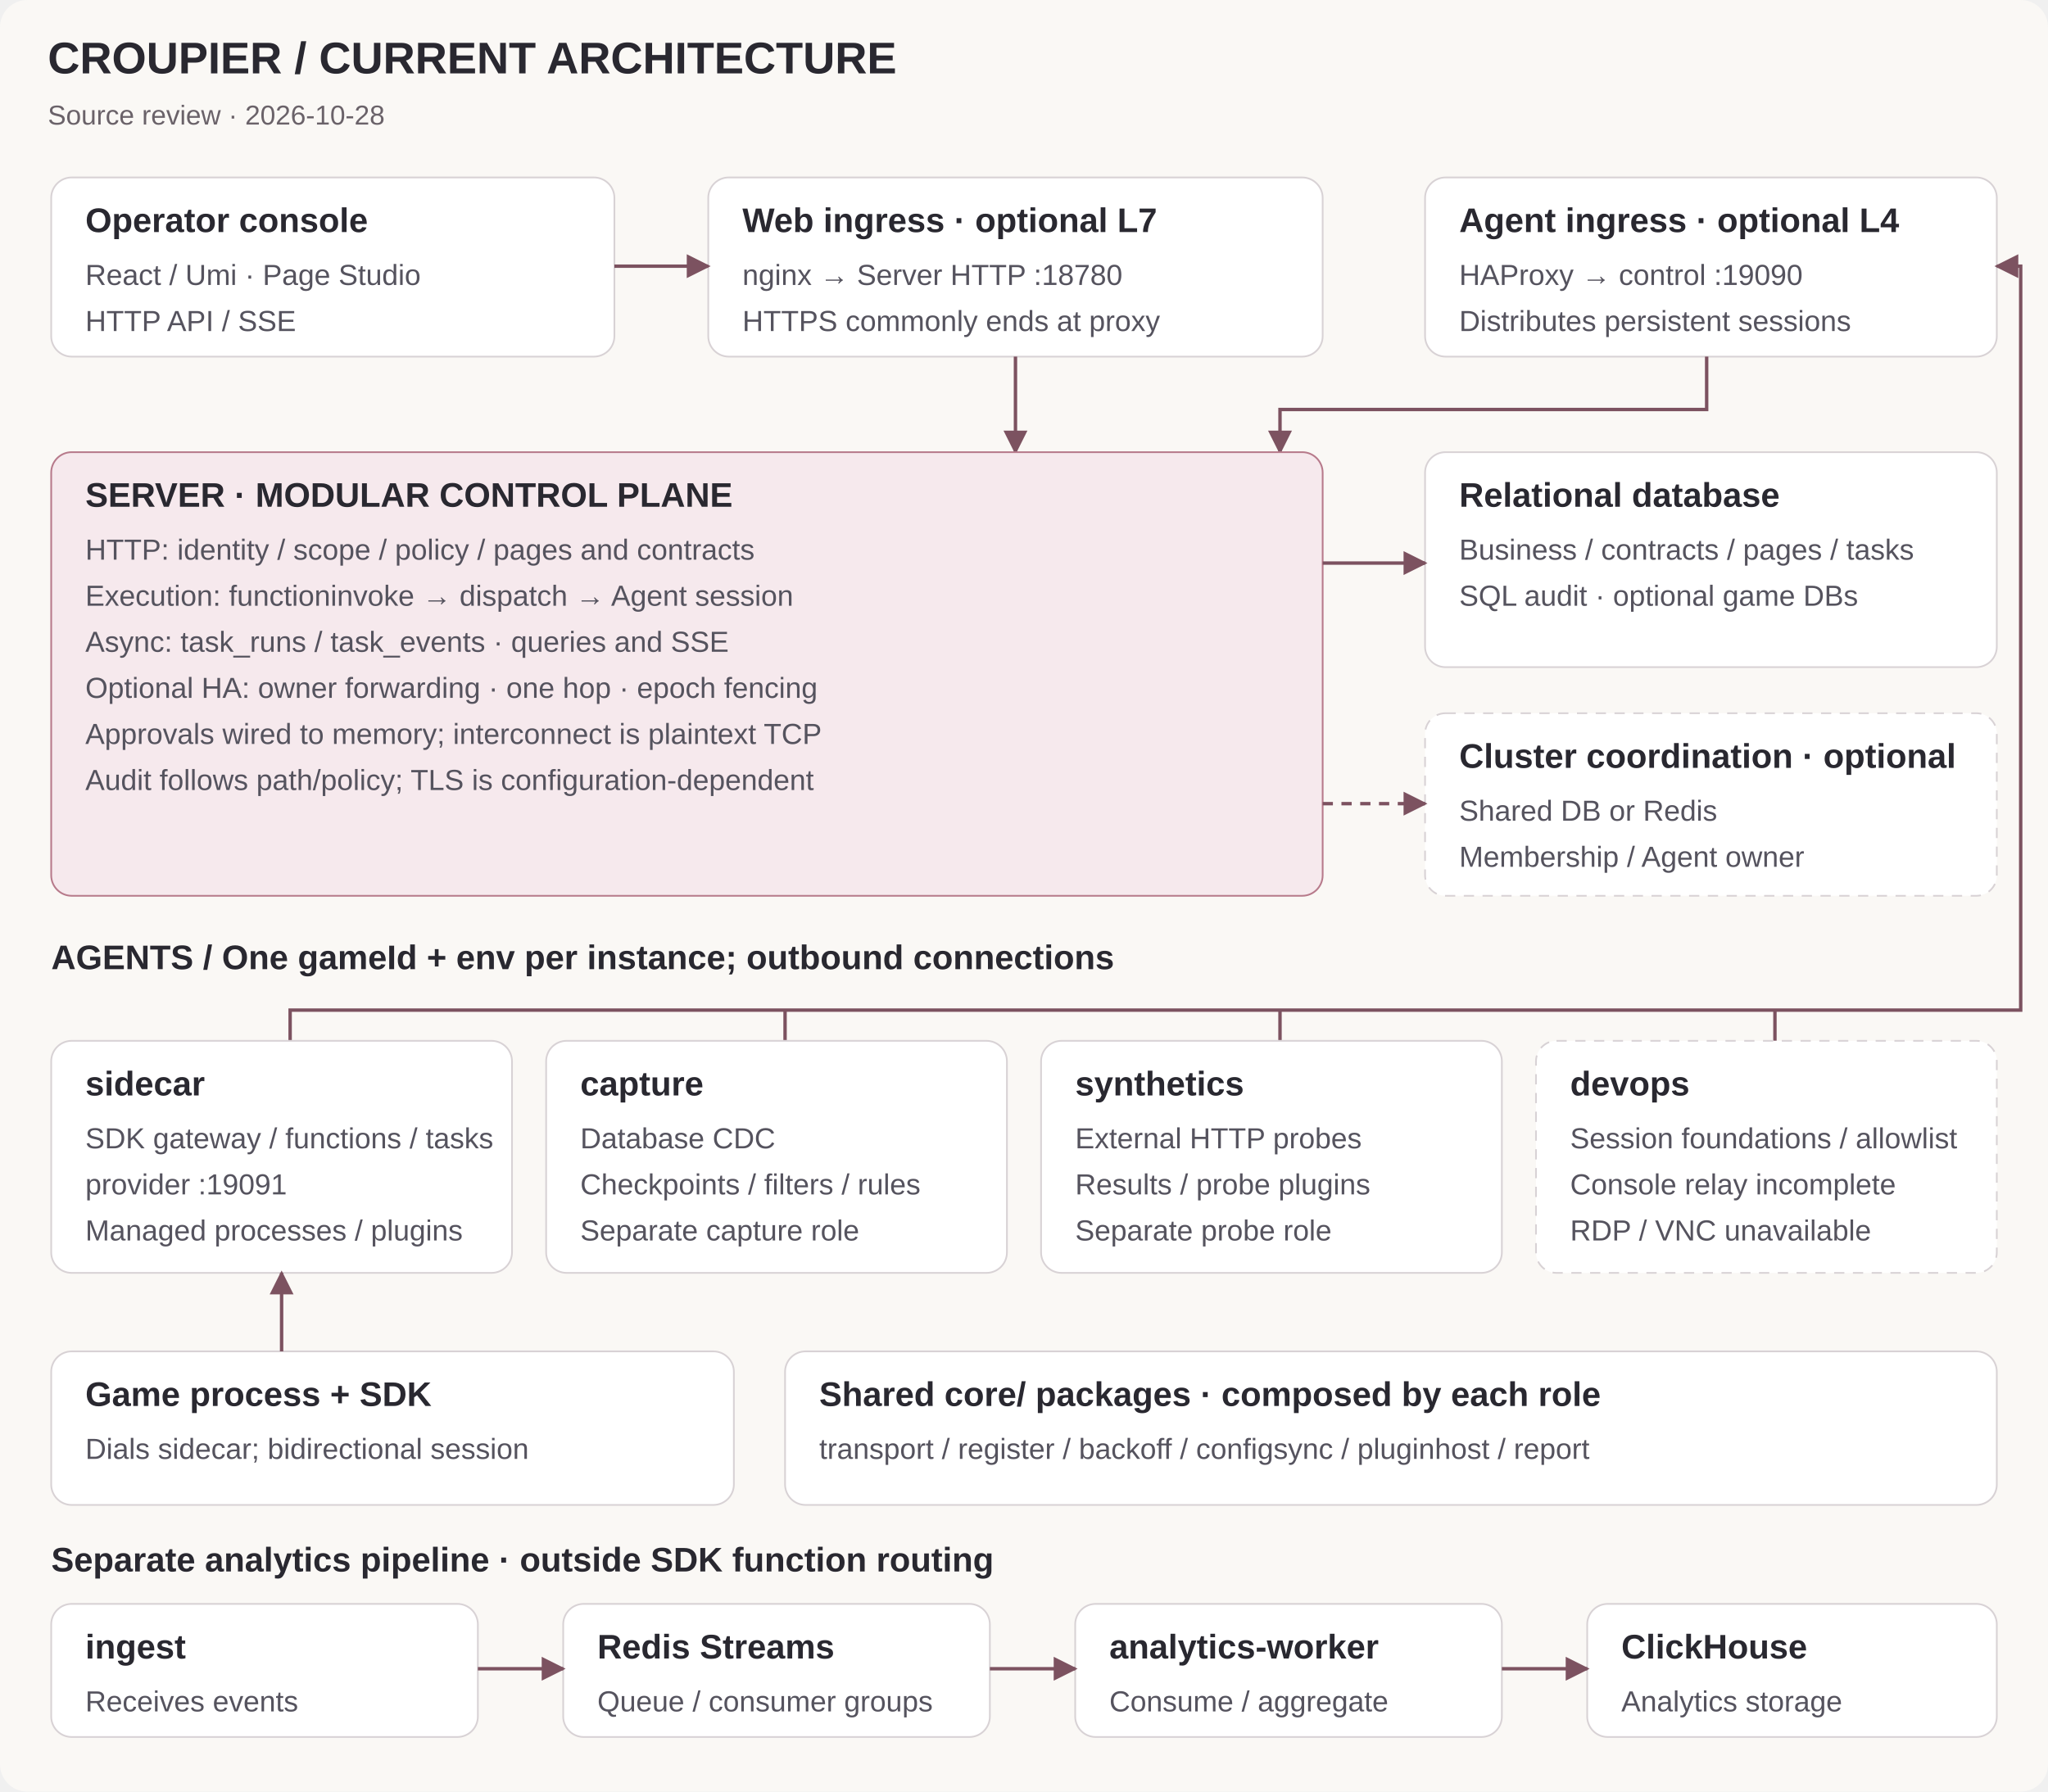
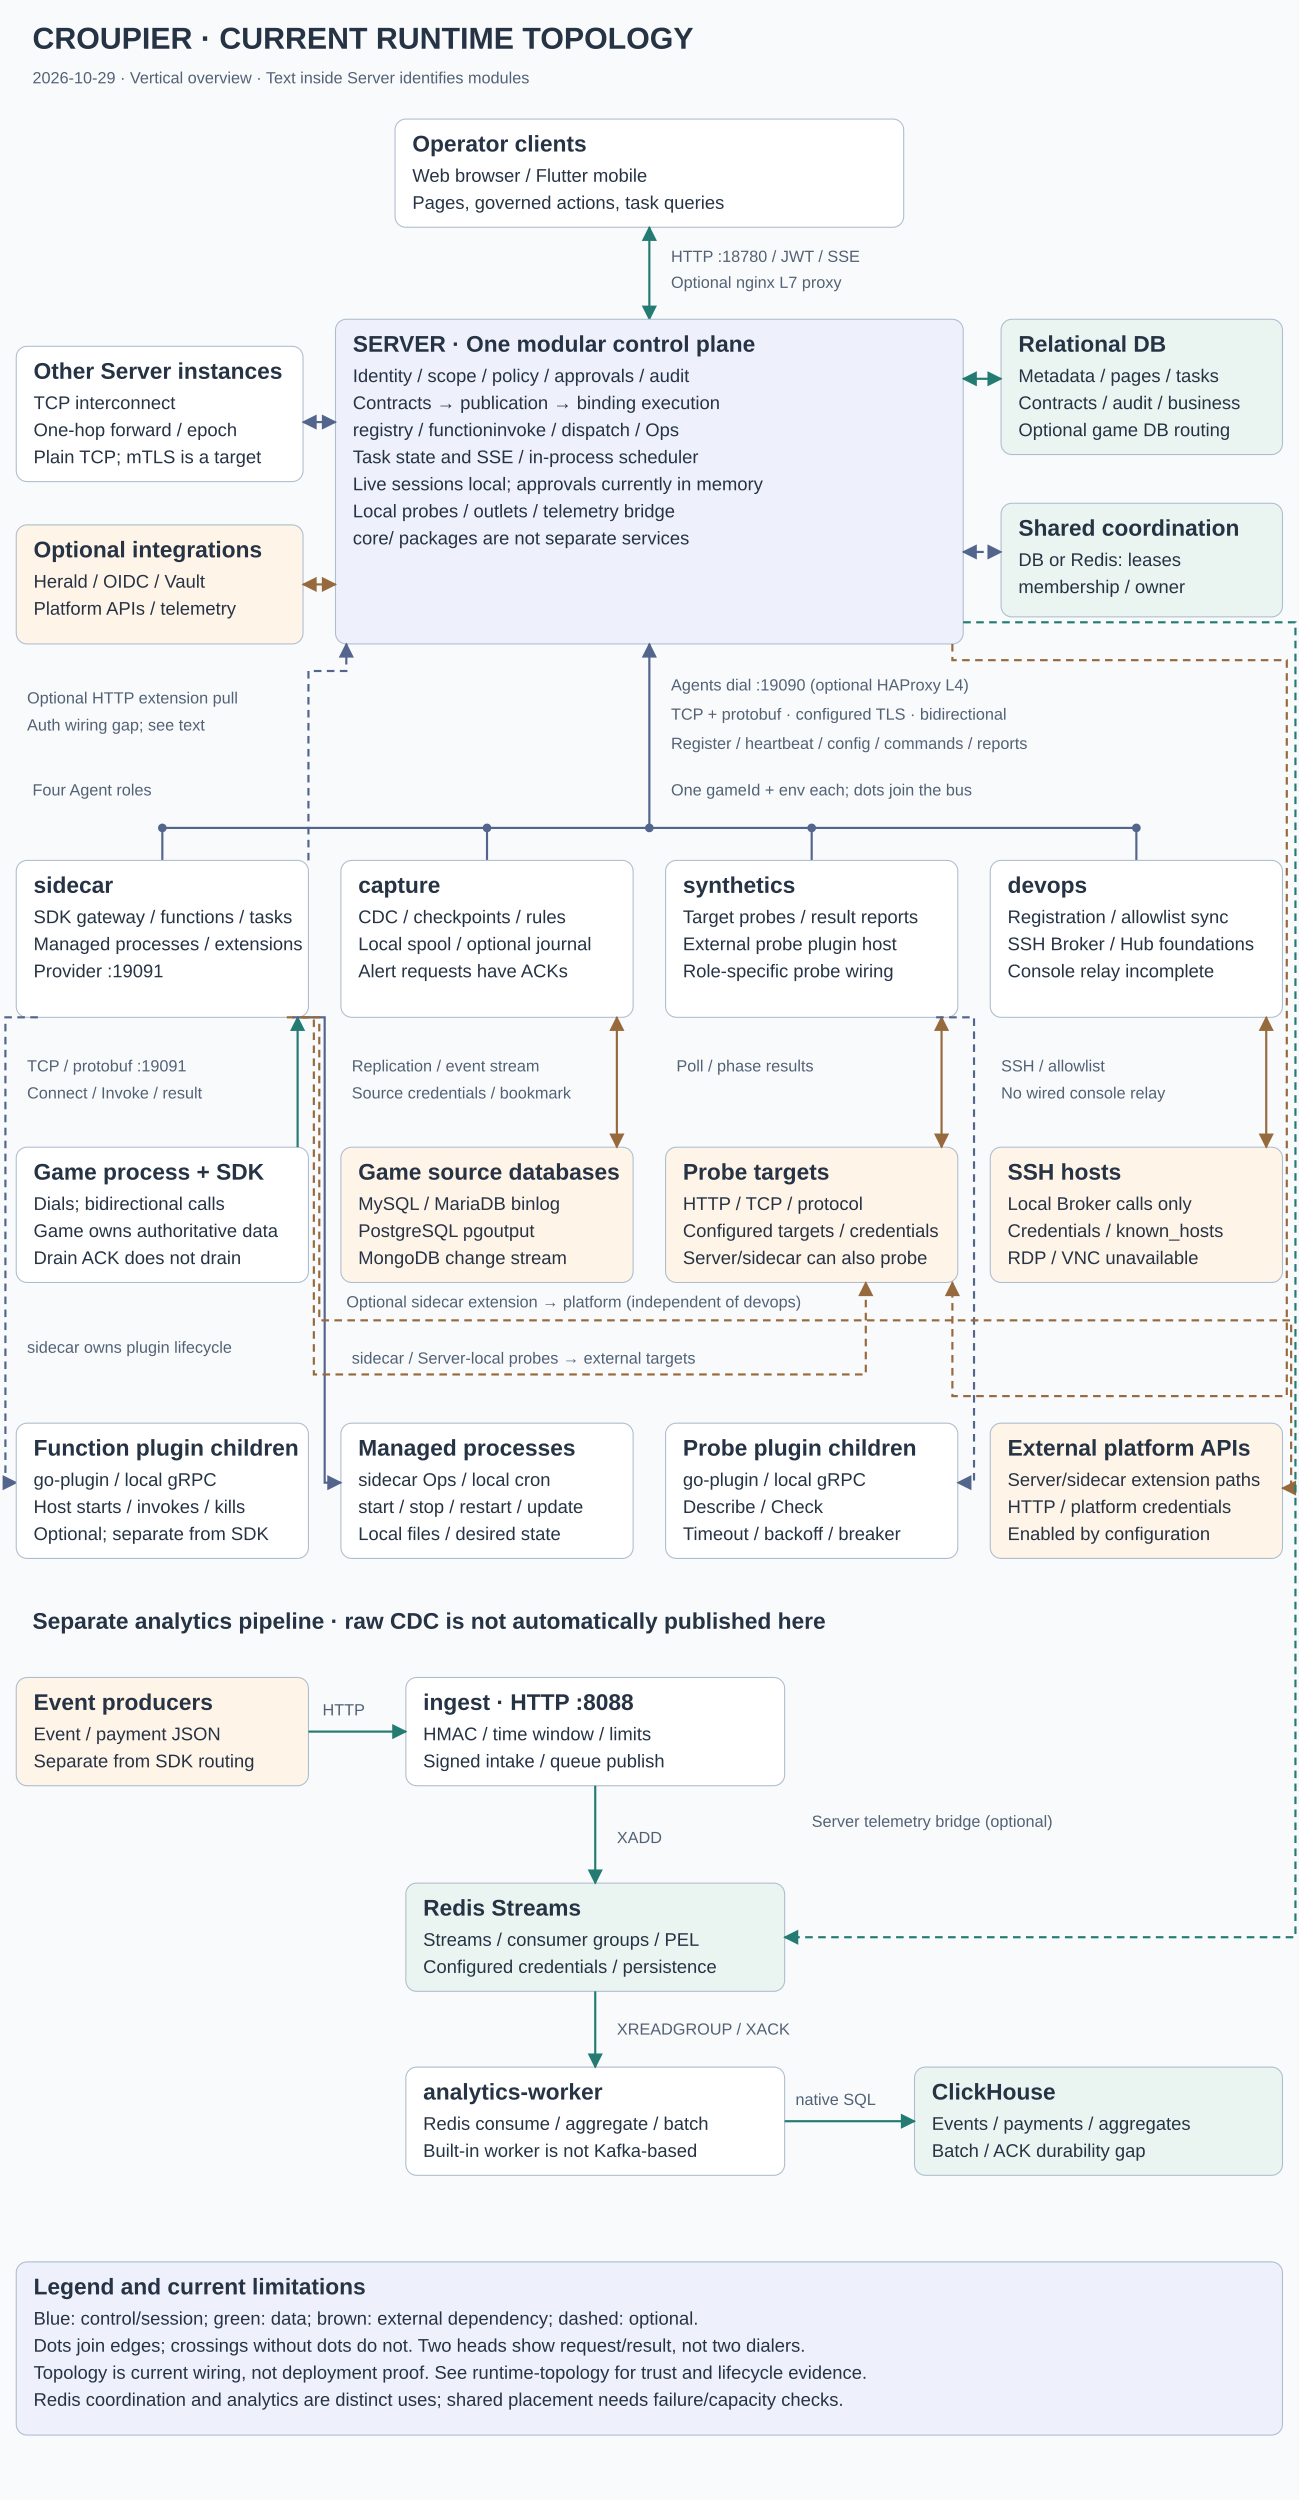
- <svg xmlns="http://www.w3.org/2000/svg" width="1200" height="1050" viewBox="0 0 1200 1050" role="img" aria-labelledby="title desc">
+ <svg xmlns="http://www.w3.org/2000/svg" width="1200" height="2310" viewBox="0 0 1200 2310" role="img" aria-labelledby="title desc">
  <defs>
-     <marker id="arrow" viewBox="0 0 10 10" refX="9" refY="5" markerWidth="7" markerHeight="7" orient="auto-start-reverse">
-       <path d="M0 0 L10 5 L0 10Z" fill="#7c5260" />
+     <marker id="control" viewBox="0 0 10 10" refX="9" refY="5" markerWidth="7" markerHeight="7" orient="auto-start-reverse">
+       <path d="M0 0L10 5L0 10Z" fill="#53658d" />
+     </marker>
+     <marker id="data" viewBox="0 0 10 10" refX="9" refY="5" markerWidth="7" markerHeight="7" orient="auto-start-reverse">
+       <path d="M0 0L10 5L0 10Z" fill="#237b72" />
+     </marker>
+     <marker id="external" viewBox="0 0 10 10" refX="9" refY="5" markerWidth="7" markerHeight="7" orient="auto-start-reverse">
+       <path d="M0 0L10 5L0 10Z" fill="#976a3d" />
    </marker>
  </defs>
-   <style>text{font-family:Arial,'Noto Sans CJK SC','Microsoft YaHei',sans-serif;fill:#292830} .heading{font-size:26px;font-weight:700} .label{font-size:20px;font-weight:700} .body{font-size:17px;fill:#55535e} .note{font-size:16px;fill:#6a6269} .line{fill:none;stroke:#7c5260;stroke-width:2;marker-end:url(#arrow)} .dash{stroke-dasharray:6 5}</style>
-   <rect width="1200" height="1050" rx="16" fill="#faf8f5" />
-   <text x="28" y="43" class="heading">CROUPIER / CURRENT ARCHITECTURE</text>
-   <text x="28" y="73" class="note">Source review · 2026-10-28</text>
-   <rect x="30" y="104" width="330" height="105" rx="12" fill="#ffffff" stroke="#d8d2d5" />
-   <text x="50" y="136" class="label">Operator console</text>
-   <text x="50" y="167" class="body">React / Umi · Page Studio</text>
-   <text x="50" y="194" class="body">HTTP API / SSE</text>
-   <rect x="415" y="104" width="360" height="105" rx="12" fill="#ffffff" stroke="#d8d2d5" />
-   <text x="435" y="136" class="label">Web ingress · optional L7</text>
-   <text x="435" y="167" class="body">nginx → Server HTTP :18780</text>
-   <text x="435" y="194" class="body">HTTPS commonly ends at proxy</text>
-   <rect x="835" y="104" width="335" height="105" rx="12" fill="#ffffff" stroke="#d8d2d5" />
-   <text x="855" y="136" class="label">Agent ingress · optional L4</text>
-   <text x="855" y="167" class="body">HAProxy → control :19090</text>
-   <text x="855" y="194" class="body">Distributes persistent sessions</text>
-   <path d="M360 156 H415" class="line" />
-   <path d="M595 209 V265" class="line" />
-   <path d="M1000 209 V240 H750 V265" class="line" />
-   <rect x="30" y="265" width="745" height="260" rx="12" fill="#f6e9ed" stroke="#b77a8b" />
-   <text x="50" y="297" class="label">SERVER · MODULAR CONTROL PLANE</text>
-   <text x="50" y="328" class="body">HTTP: identity / scope / policy / pages and contracts</text>
-   <text x="50" y="355" class="body">Execution: functioninvoke → dispatch → Agent session</text>
-   <text x="50" y="382" class="body">Async: task_runs / task_events · queries and SSE</text>
-   <text x="50" y="409" class="body">Optional HA: owner forwarding · one hop · epoch fencing</text>
-   <text x="50" y="436" class="body">Approvals wired to memory; interconnect is plaintext TCP</text>
-   <text x="50" y="463" class="body">Audit follows path/policy; TLS is configuration-dependent</text>
-   <rect x="835" y="265" width="335" height="126" rx="12" fill="#ffffff" stroke="#d8d2d5" />
-   <text x="855" y="297" class="label">Relational database</text>
-   <text x="855" y="328" class="body">Business / contracts / pages / tasks</text>
-   <text x="855" y="355" class="body">SQL audit · optional game DBs</text>
-   <rect x="835" y="418" width="335" height="107" rx="12" fill="#ffffff" stroke="#d8d2d5" stroke-dasharray="6 5" />
-   <text x="855" y="450" class="label">Cluster coordination · optional</text>
-   <text x="855" y="481" class="body">Shared DB or Redis</text>
-   <text x="855" y="508" class="body">Membership / Agent owner</text>
-   <path d="M775 330 H835" class="line" />
-   <path d="M775 471 H835" class="line dash" />
-   <text x="30" y="568" class="label">AGENTS / One gameId + env per instance; outbound connections</text>
-   <path d="M170 610 V592 H1184 V156 H1170" class="line" />
-   <path d="M460 610 V592" fill="none" stroke="#7c5260" stroke-width="2" />
-   <path d="M750 610 V592" fill="none" stroke="#7c5260" stroke-width="2" />
-   <path d="M1040 610 V592" fill="none" stroke="#7c5260" stroke-width="2" />
-   <rect x="30" y="610" width="270" height="136" rx="12" fill="#ffffff" stroke="#d8d2d5" />
-   <text x="50" y="642" class="label">sidecar</text>
-   <text x="50" y="673" class="body">SDK gateway / functions / tasks</text>
-   <text x="50" y="700" class="body">provider :19091</text>
-   <text x="50" y="727" class="body">Managed processes / plugins</text>
-   <rect x="320" y="610" width="270" height="136" rx="12" fill="#ffffff" stroke="#d8d2d5" />
-   <text x="340" y="642" class="label">capture</text>
-   <text x="340" y="673" class="body">Database CDC</text>
-   <text x="340" y="700" class="body">Checkpoints / filters / rules</text>
-   <text x="340" y="727" class="body">Separate capture role</text>
-   <rect x="610" y="610" width="270" height="136" rx="12" fill="#ffffff" stroke="#d8d2d5" />
-   <text x="630" y="642" class="label">synthetics</text>
-   <text x="630" y="673" class="body">External HTTP probes</text>
-   <text x="630" y="700" class="body">Results / probe plugins</text>
-   <text x="630" y="727" class="body">Separate probe role</text>
-   <rect x="900" y="610" width="270" height="136" rx="12" fill="#ffffff" stroke="#d8d2d5" stroke-dasharray="6 5" />
-   <text x="920" y="642" class="label">devops</text>
-   <text x="920" y="673" class="body">Session foundations / allowlist</text>
-   <text x="920" y="700" class="body">Console relay incomplete</text>
-   <text x="920" y="727" class="body">RDP / VNC unavailable</text>
-   <rect x="30" y="792" width="400" height="90" rx="12" fill="#ffffff" stroke="#d8d2d5" />
-   <text x="50" y="824" class="label">Game process + SDK</text>
-   <text x="50" y="855" class="body">Dials sidecar; bidirectional session</text>
-   <path d="M165 792 V746" class="line" />
-   <rect x="460" y="792" width="710" height="90" rx="12" fill="#ffffff" stroke="#d8d2d5" />
-   <text x="480" y="824" class="label">Shared core/ packages · composed by each role</text>
-   <text x="480" y="855" class="body">transport / register / backoff / configsync / pluginhost / report</text>
-   <text x="30" y="921" class="label">Separate analytics pipeline · outside SDK function routing</text>
-   <rect x="30" y="940" width="250" height="78" rx="12" fill="#ffffff" stroke="#d8d2d5" />
-   <text x="50" y="972" class="label">ingest</text>
-   <text x="50" y="1003" class="body">Receives events</text>
-   <rect x="330" y="940" width="250" height="78" rx="12" fill="#ffffff" stroke="#d8d2d5" />
-   <text x="350" y="972" class="label">Redis Streams</text>
-   <text x="350" y="1003" class="body">Queue / consumer groups</text>
-   <rect x="630" y="940" width="250" height="78" rx="12" fill="#ffffff" stroke="#d8d2d5" />
-   <text x="650" y="972" class="label">analytics-worker</text>
-   <text x="650" y="1003" class="body">Consume / aggregate</text>
-   <rect x="930" y="940" width="240" height="78" rx="12" fill="#ffffff" stroke="#d8d2d5" />
-   <text x="950" y="972" class="label">ClickHouse</text>
-   <text x="950" y="1003" class="body">Analytics storage</text>
-   <path d="M280 978 H330" class="line" />
-   <path d="M580 978 H630" class="line" />
-   <path d="M880 978 H930" class="line" />
+   <style>text{font:17px Arial,'Noto Sans CJK SC','Microsoft YaHei',sans-serif;fill:#263344}.title{font-size:28px;font-weight:700}.head{font-size:21px;font-weight:700}.small{font-size:15px;fill:#526174}.edge{stroke-width:2;fill:none}.control{stroke:#53658d}.data{stroke:#237b72}.external{stroke:#976a3d}.optional{stroke-dasharray:7 5}.life{stroke:#bdc6d2;stroke-width:1.3;stroke-dasharray:5 6}.message{paint-order:stroke;stroke:#f8fafc;stroke-width:6px;stroke-linejoin:round}</style>
+   <rect width="1200" height="2310" fill="#f8fafc" />
+   <text x="30" y="45" class="title" text-anchor="start">CROUPIER · CURRENT RUNTIME TOPOLOGY</text>
+   <text x="30" y="77" class="small" text-anchor="start">2026-10-29 · Vertical overview · Text inside Server identifies modules</text>
+   <g data-node="Operator clients">
+     <rect x="365" y="110" width="470" height="100" rx="10" fill="#fff" stroke="#aebdce" />
+     <text x="381" y="140" class="head" text-anchor="start">Operator clients</text>
+     <text x="381" y="168" class="" text-anchor="start">Web browser / Flutter mobile</text>
+     <text x="381" y="193" class="" text-anchor="start">Pages, governed actions, task queries</text>
+   </g>
+   <path d="M600 210 V295" class="edge data" marker-end="url(#data)" marker-start="url(#data)" />
+   <text x="620" y="242" class="small" text-anchor="start">HTTP :18780 / JWT / SSE</text>
+   <text x="620" y="266" class="small" text-anchor="start">Optional nginx L7 proxy</text>
+   <g data-node="SERVER · One modular control plane">
+     <rect x="310" y="295" width="580" height="300" rx="10" fill="#eef1fb" stroke="#aebdce" />
+     <text x="326" y="325" class="head" text-anchor="start">SERVER · One modular control plane</text>
+     <text x="326" y="353" class="" text-anchor="start">Identity / scope / policy / approvals / audit</text>
+     <text x="326" y="378" class="" text-anchor="start">Contracts → publication → binding execution</text>
+     <text x="326" y="403" class="" text-anchor="start">registry / functioninvoke / dispatch / Ops</text>
+     <text x="326" y="428" class="" text-anchor="start">Task state and SSE / in-process scheduler</text>
+     <text x="326" y="453" class="" text-anchor="start">Live sessions local; approvals currently in memory</text>
+     <text x="326" y="478" class="" text-anchor="start">Local probes / outlets / telemetry bridge</text>
+     <text x="326" y="503" class="" text-anchor="start">core/ packages are not separate services</text>
+   </g>
+   <g data-node="Other Server instances">
+     <rect x="15" y="320" width="265" height="125" rx="10" fill="#fff" stroke="#aebdce" />
+     <text x="31" y="350" class="head" text-anchor="start">Other Server instances</text>
+     <text x="31" y="378" class="" text-anchor="start">TCP interconnect</text>
+     <text x="31" y="403" class="" text-anchor="start">One-hop forward / epoch</text>
+     <text x="31" y="428" class="" text-anchor="start">Plain TCP; mTLS is a target</text>
+   </g>
+   <path d="M310 390 H280" class="edge control" marker-end="url(#control)" marker-start="url(#control)" />
+   <g data-node="Relational DB">
+     <rect x="925" y="295" width="260" height="125" rx="10" fill="#eaf5f1" stroke="#aebdce" />
+     <text x="941" y="325" class="head" text-anchor="start">Relational DB</text>
+     <text x="941" y="353" class="" text-anchor="start">Metadata / pages / tasks</text>
+     <text x="941" y="378" class="" text-anchor="start">Contracts / audit / business</text>
+     <text x="941" y="403" class="" text-anchor="start">Optional game DB routing</text>
+   </g>
+   <path d="M890 350 H925" class="edge data" marker-end="url(#data)" marker-start="url(#data)" />
+   <g data-node="Shared coordination">
+     <rect x="925" y="465" width="260" height="105" rx="10" fill="#eaf5f1" stroke="#aebdce" />
+     <text x="941" y="495" class="head" text-anchor="start">Shared coordination</text>
+     <text x="941" y="523" class="" text-anchor="start">DB or Redis: leases</text>
+     <text x="941" y="548" class="" text-anchor="start">membership / owner</text>
+   </g>
+   <path d="M890 510 H925" class="edge control optional" marker-end="url(#control)" marker-start="url(#control)" />
+   <g data-node="Optional integrations">
+     <rect x="15" y="485" width="265" height="110" rx="10" fill="#fff4e8" stroke="#aebdce" />
+     <text x="31" y="515" class="head" text-anchor="start">Optional integrations</text>
+     <text x="31" y="543" class="" text-anchor="start">Herald / OIDC / Vault</text>
+     <text x="31" y="568" class="" text-anchor="start">Platform APIs / telemetry</text>
+   </g>
+   <path d="M310 540 H280" class="edge external optional" marker-end="url(#external)" marker-start="url(#external)" />
+   <path d="M600 765 V595" class="edge control" marker-end="url(#control)" />
+   <text x="620" y="638" class="small" text-anchor="start">Agents dial :19090 (optional HAProxy L4)</text>
+   <text x="620" y="665" class="small" text-anchor="start">TCP + protobuf · configured TLS · bidirectional</text>
+   <text x="620" y="692" class="small" text-anchor="start">Register / heartbeat / config / commands / reports</text>
+   <text x="30" y="735" class="small" text-anchor="start">Four Agent roles</text>
+   <text x="620" y="735" class="small" text-anchor="start">One gameId + env each; dots join the bus</text>
+   <path d="M285 795 V620 H320 V595" class="edge control optional" marker-end="url(#control)" />
+   <text x="25" y="650" class="small" text-anchor="start">Optional HTTP extension pull</text>
+   <text x="25" y="675" class="small" text-anchor="start">Auth wiring gap; see text</text>
+   <path d="M150 795 V765 H1050 V795" class="edge control" />
+   <path d="M450 795 V765" class="edge control" />
+   <path d="M750 795 V765" class="edge control" />
+   <circle cx="150" cy="765" r="4" fill="#53658d" />
+   <circle cx="450" cy="765" r="4" fill="#53658d" />
+   <circle cx="600" cy="765" r="4" fill="#53658d" />
+   <circle cx="750" cy="765" r="4" fill="#53658d" />
+   <circle cx="1050" cy="765" r="4" fill="#53658d" />
+   <g data-node="sidecar">
+     <rect x="15" y="795" width="270" height="145" rx="10" fill="#fff" stroke="#aebdce" />
+     <text x="31" y="825" class="head" text-anchor="start">sidecar</text>
+     <text x="31" y="853" class="" text-anchor="start">SDK gateway / functions / tasks</text>
+     <text x="31" y="878" class="" text-anchor="start">Managed processes / extensions</text>
+     <text x="31" y="903" class="" text-anchor="start">Provider :19091</text>
+   </g>
+   <g data-node="capture">
+     <rect x="315" y="795" width="270" height="145" rx="10" fill="#fff" stroke="#aebdce" />
+     <text x="331" y="825" class="head" text-anchor="start">capture</text>
+     <text x="331" y="853" class="" text-anchor="start">CDC / checkpoints / rules</text>
+     <text x="331" y="878" class="" text-anchor="start">Local spool / optional journal</text>
+     <text x="331" y="903" class="" text-anchor="start">Alert requests have ACKs</text>
+   </g>
+   <g data-node="synthetics">
+     <rect x="615" y="795" width="270" height="145" rx="10" fill="#fff" stroke="#aebdce" />
+     <text x="631" y="825" class="head" text-anchor="start">synthetics</text>
+     <text x="631" y="853" class="" text-anchor="start">Target probes / result reports</text>
+     <text x="631" y="878" class="" text-anchor="start">External probe plugin host</text>
+     <text x="631" y="903" class="" text-anchor="start">Role-specific probe wiring</text>
+   </g>
+   <g data-node="devops">
+     <rect x="915" y="795" width="270" height="145" rx="10" fill="#fff" stroke="#aebdce" />
+     <text x="931" y="825" class="head" text-anchor="start">devops</text>
+     <text x="931" y="853" class="" text-anchor="start">Registration / allowlist sync</text>
+     <text x="931" y="878" class="" text-anchor="start">SSH Broker / Hub foundations</text>
+     <text x="931" y="903" class="" text-anchor="start">Console relay incomplete</text>
+   </g>
+   <g data-node="Game process + SDK">
+     <rect x="15" y="1060" width="270" height="125" rx="10" fill="#fff" stroke="#aebdce" />
+     <text x="31" y="1090" class="head" text-anchor="start">Game process + SDK</text>
+     <text x="31" y="1118" class="" text-anchor="start">Dials; bidirectional calls</text>
+     <text x="31" y="1143" class="" text-anchor="start">Game owns authoritative data</text>
+     <text x="31" y="1168" class="" text-anchor="start">Drain ACK does not drain</text>
+   </g>
+   <path d="M275 1060 V940" class="edge data" marker-end="url(#data)" />
+   <text x="25" y="990" class="small" text-anchor="start">TCP / protobuf :19091</text>
+   <text x="25" y="1015" class="small" text-anchor="start">Connect / Invoke / result</text>
+   <g data-node="Game source databases">
+     <rect x="315" y="1060" width="270" height="125" rx="10" fill="#fff4e8" stroke="#aebdce" />
+     <text x="331" y="1090" class="head" text-anchor="start">Game source databases</text>
+     <text x="331" y="1118" class="" text-anchor="start">MySQL / MariaDB binlog</text>
+     <text x="331" y="1143" class="" text-anchor="start">PostgreSQL pgoutput</text>
+     <text x="331" y="1168" class="" text-anchor="start">MongoDB change stream</text>
+   </g>
+   <path d="M570 940 V1060" class="edge external" marker-end="url(#external)" marker-start="url(#external)" />
+   <text x="325" y="990" class="small" text-anchor="start">Replication / event stream</text>
+   <text x="325" y="1015" class="small" text-anchor="start">Source credentials / bookmark</text>
+   <g data-node="Probe targets">
+     <rect x="615" y="1060" width="270" height="125" rx="10" fill="#fff4e8" stroke="#aebdce" />
+     <text x="631" y="1090" class="head" text-anchor="start">Probe targets</text>
+     <text x="631" y="1118" class="" text-anchor="start">HTTP / TCP / protocol</text>
+     <text x="631" y="1143" class="" text-anchor="start">Configured targets / credentials</text>
+     <text x="631" y="1168" class="" text-anchor="start">Server/sidecar can also probe</text>
+   </g>
+   <path d="M870 940 V1060" class="edge external" marker-end="url(#external)" marker-start="url(#external)" />
+   <text x="625" y="990" class="small" text-anchor="start">Poll / phase results</text>
+   <g data-node="SSH hosts">
+     <rect x="915" y="1060" width="270" height="125" rx="10" fill="#fff4e8" stroke="#aebdce" />
+     <text x="931" y="1090" class="head" text-anchor="start">SSH hosts</text>
+     <text x="931" y="1118" class="" text-anchor="start">Local Broker calls only</text>
+     <text x="931" y="1143" class="" text-anchor="start">Credentials / known_hosts</text>
+     <text x="931" y="1168" class="" text-anchor="start">RDP / VNC unavailable</text>
+   </g>
+   <path d="M1170 940 V1060" class="edge external" marker-end="url(#external)" marker-start="url(#external)" />
+   <text x="925" y="990" class="small" text-anchor="start">SSH / allowlist</text>
+   <text x="925" y="1015" class="small" text-anchor="start">No wired console relay</text>
+   <path d="M35 940 H5 V1370 H15" class="edge control optional" marker-end="url(#control)" />
+   <text x="25" y="1250" class="small" text-anchor="start">sidecar owns plugin lifecycle</text>
+   <g data-node="Function plugin children">
+     <rect x="15" y="1315" width="270" height="125" rx="10" fill="#fff" stroke="#aebdce" />
+     <text x="31" y="1345" class="head" text-anchor="start">Function plugin children</text>
+     <text x="31" y="1373" class="" text-anchor="start">go-plugin / local gRPC</text>
+     <text x="31" y="1398" class="" text-anchor="start">Host starts / invokes / kills</text>
+     <text x="31" y="1423" class="" text-anchor="start">Optional; separate from SDK</text>
+   </g>
+   <g data-node="Managed processes">
+     <rect x="315" y="1315" width="270" height="125" rx="10" fill="#fff" stroke="#aebdce" />
+     <text x="331" y="1345" class="head" text-anchor="start">Managed processes</text>
+     <text x="331" y="1373" class="" text-anchor="start">sidecar Ops / local cron</text>
+     <text x="331" y="1398" class="" text-anchor="start">start / stop / restart / update</text>
+     <text x="331" y="1423" class="" text-anchor="start">Local files / desired state</text>
+   </g>
+   <path d="M270 940 H300 V1370 H315" class="edge control" marker-end="url(#control)" />
+   <g data-node="Probe plugin children">
+     <rect x="615" y="1315" width="270" height="125" rx="10" fill="#fff" stroke="#aebdce" />
+     <text x="631" y="1345" class="head" text-anchor="start">Probe plugin children</text>
+     <text x="631" y="1373" class="" text-anchor="start">go-plugin / local gRPC</text>
+     <text x="631" y="1398" class="" text-anchor="start">Describe / Check</text>
+     <text x="631" y="1423" class="" text-anchor="start">Timeout / backoff / breaker</text>
+   </g>
+   <path d="M865 940 H900 V1370 H885" class="edge control optional" marker-end="url(#control)" />
+   <path d="M880 595 V610 H1189 V1290 H880 V1185" class="edge external optional" marker-end="url(#external)" />
+   <path d="M280 940 H290 V1270 H800 V1185" class="edge external optional" marker-end="url(#external)" />
+   <text x="325" y="1260" class="small" text-anchor="start">sidecar / Server-local probes → external targets</text>
+   <g data-node="External platform APIs">
+     <rect x="915" y="1315" width="270" height="125" rx="10" fill="#fff4e8" stroke="#aebdce" />
+     <text x="931" y="1345" class="head" text-anchor="start">External platform APIs</text>
+     <text x="931" y="1373" class="" text-anchor="start">Server/sidecar extension paths</text>
+     <text x="931" y="1398" class="" text-anchor="start">HTTP / platform credentials</text>
+     <text x="931" y="1423" class="" text-anchor="start">Enabled by configuration</text>
+   </g>
+   <path d="M265 940 H295 V1220 H1193 V1375 H1185" class="edge external optional" marker-end="url(#external)" />
+   <text x="320" y="1208" class="small" text-anchor="start">Optional sidecar extension → platform (independent of devops)</text>
+   <text x="30" y="1505" class="head" text-anchor="start">Separate analytics pipeline · raw CDC is not automatically published here</text>
+   <g data-node="Event producers">
+     <rect x="15" y="1550" width="270" height="100" rx="10" fill="#fff4e8" stroke="#aebdce" />
+     <text x="31" y="1580" class="head" text-anchor="start">Event producers</text>
+     <text x="31" y="1608" class="" text-anchor="start">Event / payment JSON</text>
+     <text x="31" y="1633" class="" text-anchor="start">Separate from SDK routing</text>
+   </g>
+   <g data-node="ingest · HTTP :8088">
+     <rect x="375" y="1550" width="350" height="100" rx="10" fill="#fff" stroke="#aebdce" />
+     <text x="391" y="1580" class="head" text-anchor="start">ingest · HTTP :8088</text>
+     <text x="391" y="1608" class="" text-anchor="start">HMAC / time window / limits</text>
+     <text x="391" y="1633" class="" text-anchor="start">Signed intake / queue publish</text>
+   </g>
+   <path d="M285 1600 H375" class="edge data" marker-end="url(#data)" />
+   <text x="298" y="1585" class="small" text-anchor="start">HTTP</text>
+   <g data-node="Redis Streams">
+     <rect x="375" y="1740" width="350" height="100" rx="10" fill="#eaf5f1" stroke="#aebdce" />
+     <text x="391" y="1770" class="head" text-anchor="start">Redis Streams</text>
+     <text x="391" y="1798" class="" text-anchor="start">Streams / consumer groups / PEL</text>
+     <text x="391" y="1823" class="" text-anchor="start">Configured credentials / persistence</text>
+   </g>
+   <path d="M550 1650 V1740" class="edge data" marker-end="url(#data)" />
+   <text x="570" y="1703" class="small" text-anchor="start">XADD</text>
+   <path d="M890 575 H1197 V1790 H725" class="edge data optional" marker-end="url(#data)" />
+   <text x="750" y="1688" class="small" text-anchor="start">Server telemetry bridge (optional)</text>
+   <g data-node="analytics-worker">
+     <rect x="375" y="1910" width="350" height="100" rx="10" fill="#fff" stroke="#aebdce" />
+     <text x="391" y="1940" class="head" text-anchor="start">analytics-worker</text>
+     <text x="391" y="1968" class="" text-anchor="start">Redis consume / aggregate / batch</text>
+     <text x="391" y="1993" class="" text-anchor="start">Built-in worker is not Kafka-based</text>
+   </g>
+   <path d="M550 1840 V1910" class="edge data" marker-end="url(#data)" />
+   <text x="570" y="1880" class="small" text-anchor="start">XREADGROUP / XACK</text>
+   <g data-node="ClickHouse">
+     <rect x="845" y="1910" width="340" height="100" rx="10" fill="#eaf5f1" stroke="#aebdce" />
+     <text x="861" y="1940" class="head" text-anchor="start">ClickHouse</text>
+     <text x="861" y="1968" class="" text-anchor="start">Events / payments / aggregates</text>
+     <text x="861" y="1993" class="" text-anchor="start">Batch / ACK durability gap</text>
+   </g>
+   <path d="M725 1960 H845" class="edge data" marker-end="url(#data)" />
+   <text x="735" y="1945" class="small" text-anchor="start">native SQL</text>
+   <g data-node="Legend and current limitations">
+     <rect x="15" y="2090" width="1170" height="160" rx="10" fill="#eef1fb" stroke="#aebdce" />
+     <text x="31" y="2120" class="head" text-anchor="start">Legend and current limitations</text>
+     <text x="31" y="2148" class="" text-anchor="start">Blue: control/session; green: data; brown: external dependency; dashed: optional.</text>
+     <text x="31" y="2173" class="" text-anchor="start">Dots join edges; crossings without dots do not. Two heads show request/result, not two dialers.</text>
+     <text x="31" y="2198" class="" text-anchor="start">Topology is current wiring, not deployment proof. See runtime-topology for trust and lifecycle evidence.</text>
+     <text x="31" y="2223" class="" text-anchor="start">Redis coordination and analytics are distinct uses; shared placement needs failure/capacity checks.</text>
+   </g>
</svg>
